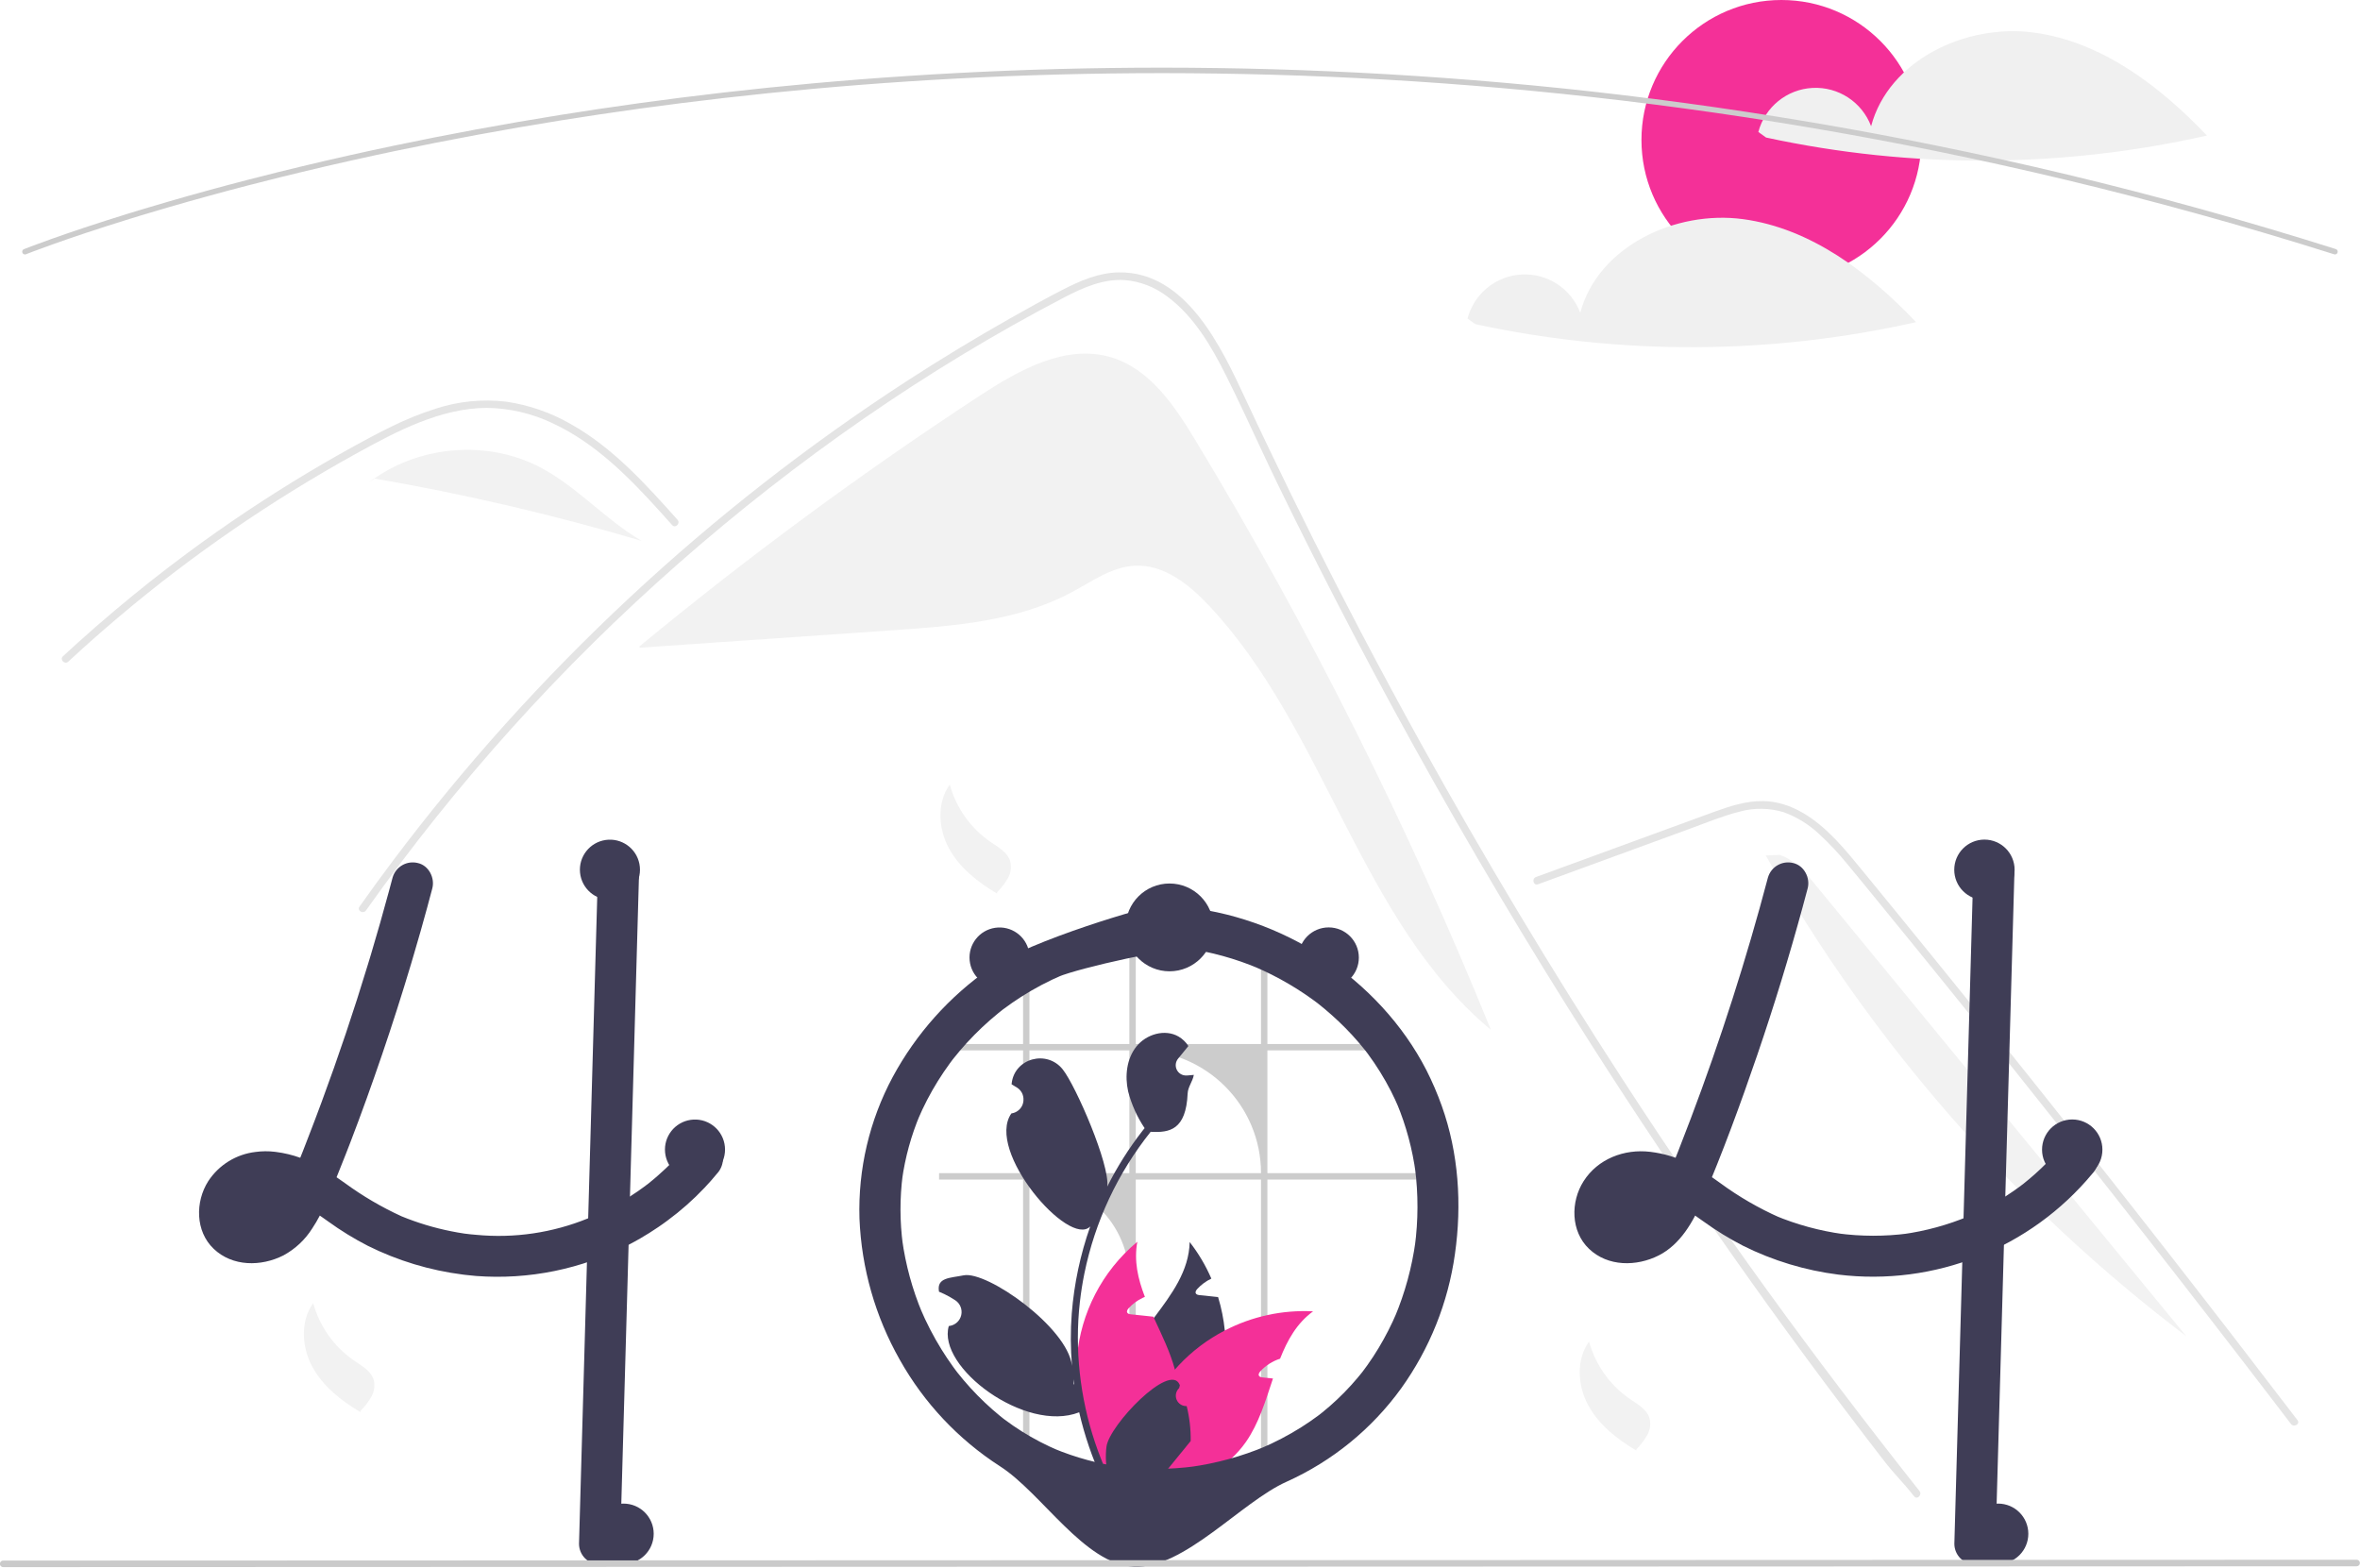
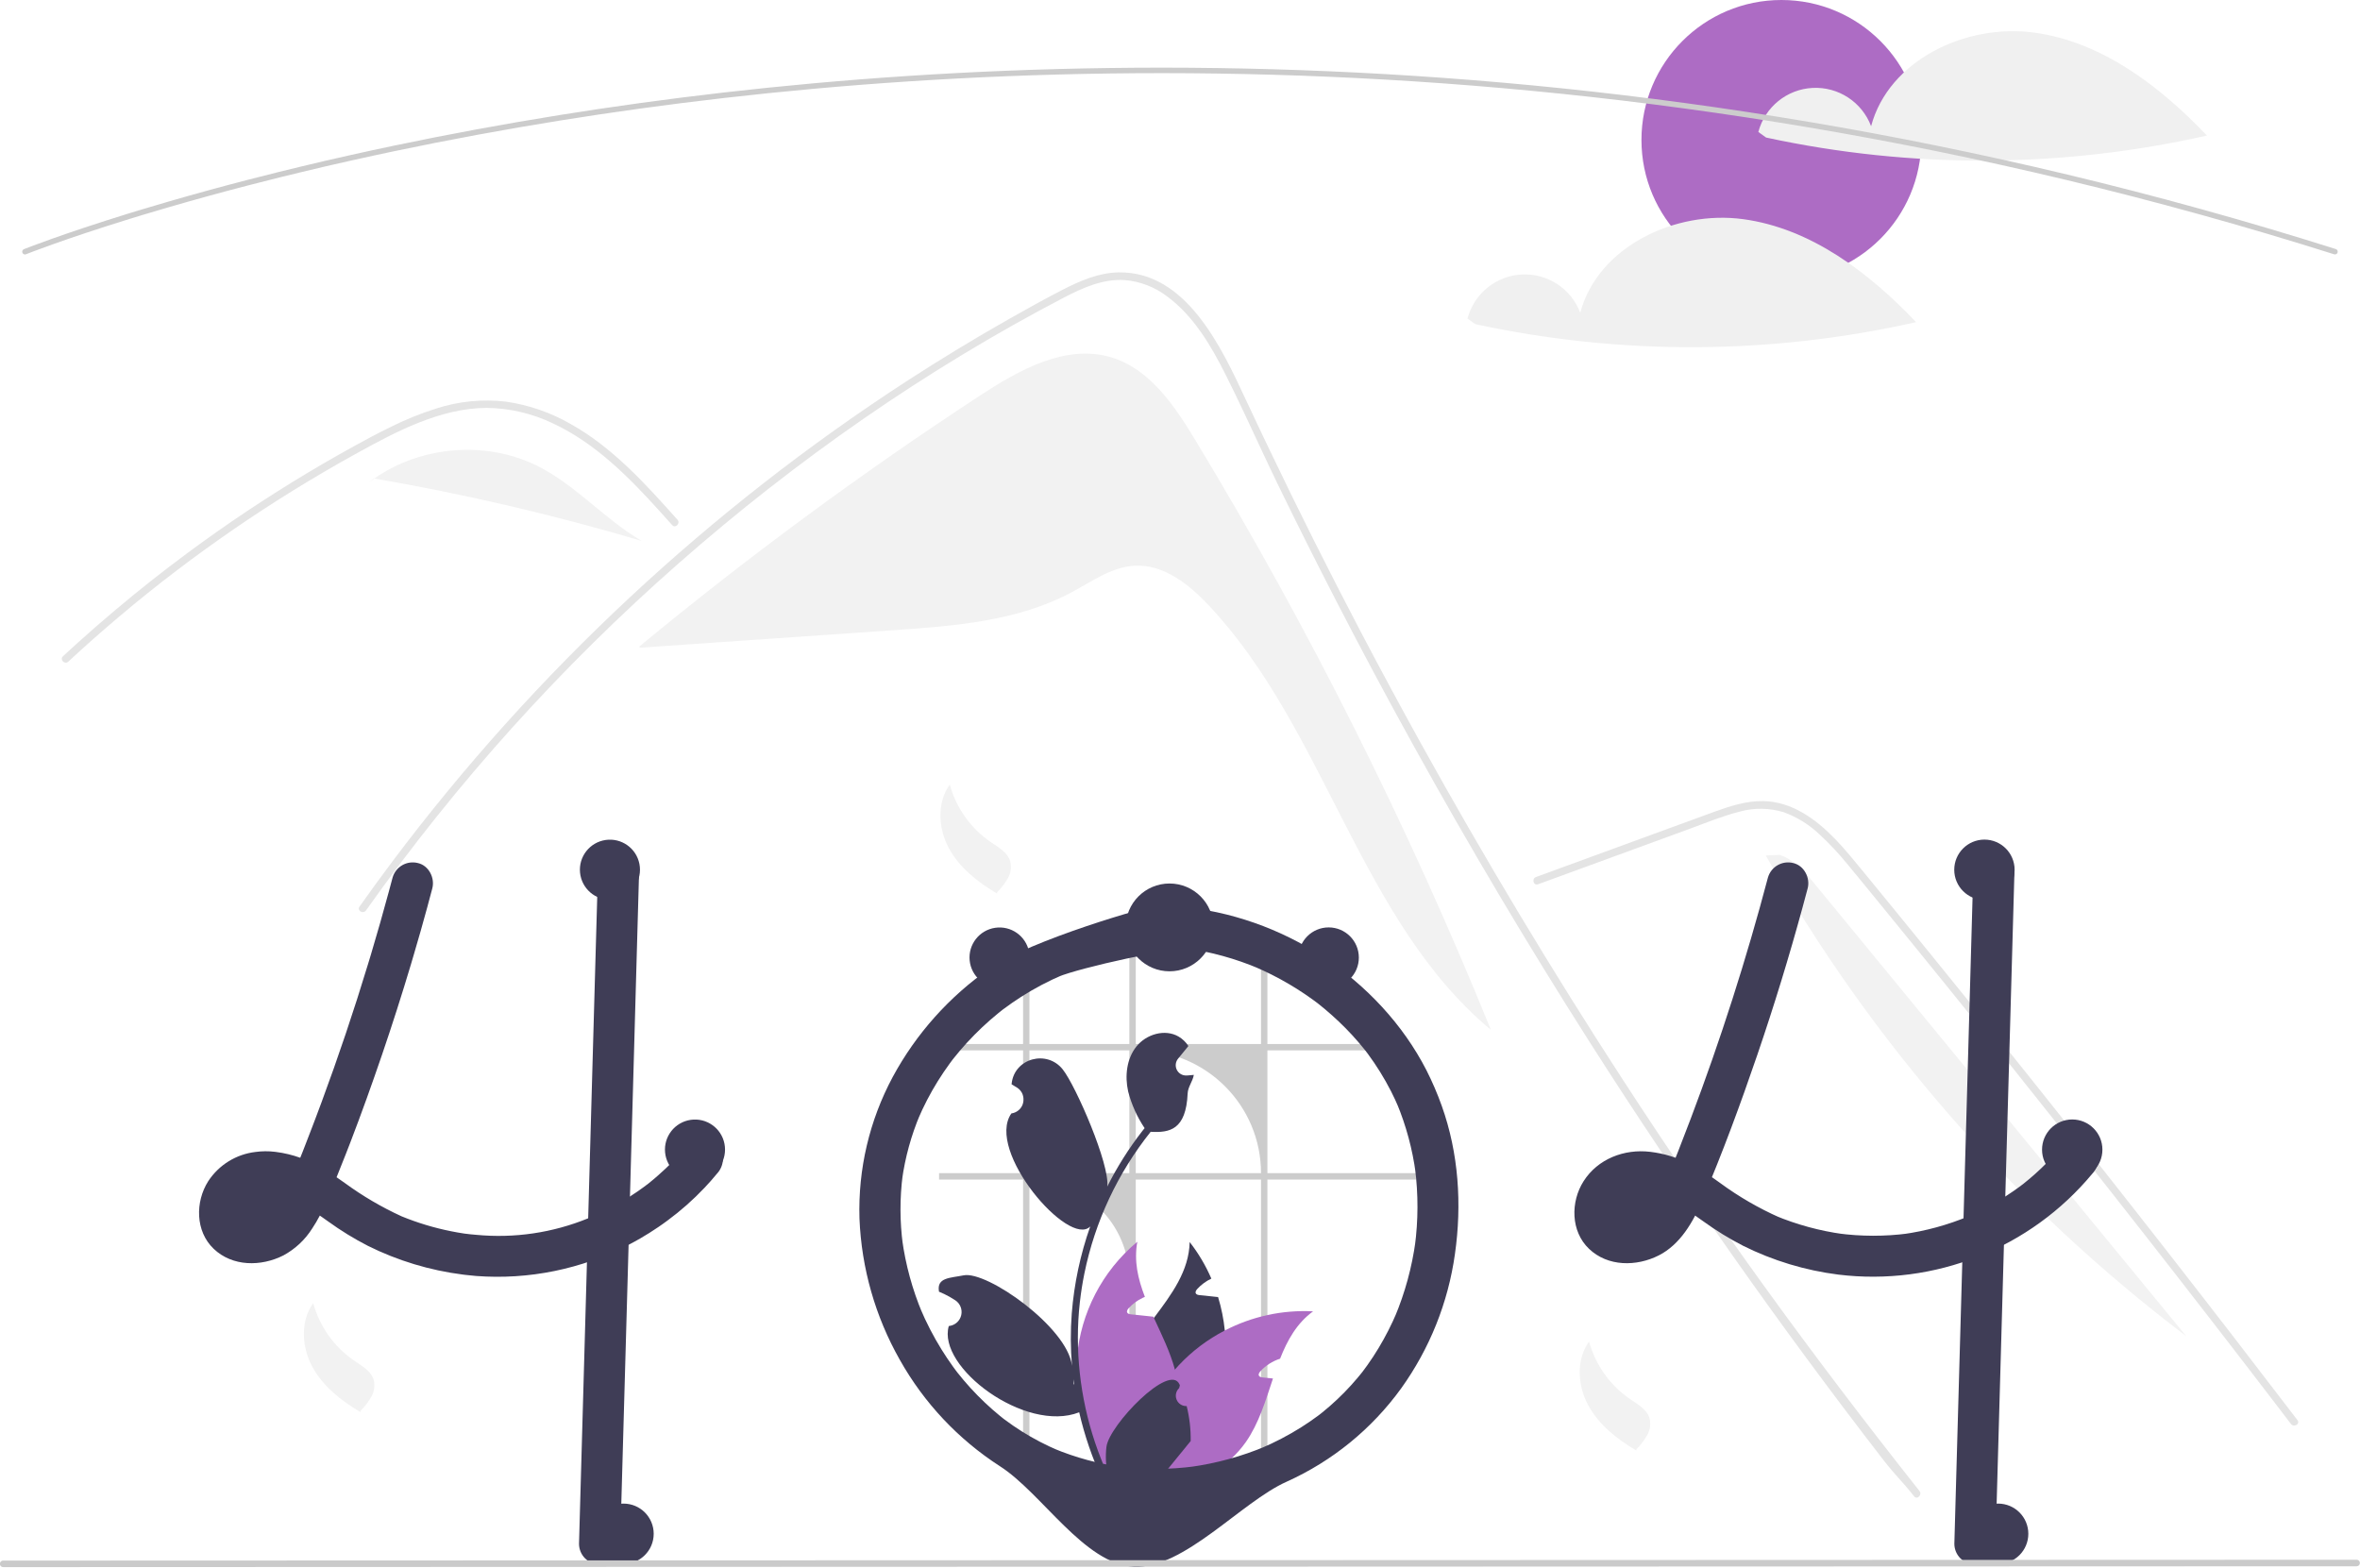
<svg xmlns="http://www.w3.org/2000/svg" width="860.131" height="571.148" viewBox="0 0 860.131 571.148" role="img" artist="Katerina Limpitsouni" source="https://undraw.co/">
  <path d="M605.67,324.953c-7.669-12.684-16.757-26.228-30.99-30.37-16.482-4.796-33.413,4.732-47.775,14.135a1392.157,1392.157,0,0,0-123.893,91.283l.043.492q46.226-3.188,92.451-6.376c22.265-1.535,45.296-3.283,64.972-13.816,7.467-3.997,14.745-9.336,23.206-9.708,10.512-.462,19.677,6.879,26.88,14.549,42.607,45.371,54.937,114.754,102.738,154.616A1516.995,1516.995,0,0,0,605.67,324.953Z" transform="translate(-169.9343 -164.426)" fill="#f2f2f2" />
  <path d="M867.571,709.781c-4.712-5.95-6.637-7.343-11.285-13.348q-56.764-73.416-106.708-151.792-33.924-53.23-64.483-108.504-14.549-26.278-28.3-52.969-10.67-20.695-20.865-41.638c-1.944-3.988-3.832-7.994-5.711-12.009-4.428-9.442-8.773-18.93-13.439-28.244-5.317-10.616-11.789-21.745-21.553-28.877a29.405,29.405,0,0,0-15.319-5.895c-7.948-.513-15.282,2.769-22.176,6.353-50.439,26.301-97.659,59.276-140.37,96.798A730.778,730.778,0,0,0,303.322,496.247c-1.008,1.439-3.392.064-2.374-1.384q6.009-8.498,12.257-16.813A734.817,734.817,0,0,1,500.805,303.064q18.248-11.826,37.183-22.542c6.362-3.603,12.752-7.16,19.251-10.497,6.371-3.273,13.137-6.215,20.416-6.325,24.77-.385,37.595,27.667,46.405,46.542q4.153,8.911,8.406,17.766,16.075,33.621,33.387,66.628,10.685,20.379,21.837,40.52,34.707,62.718,73.779,122.897c34.506,53.143,68.737,100.089,108.046,149.785C870.596,709.213,868.662,711.175,867.571,709.781Z" transform="translate(-169.9343 -164.426)" fill="#e4e4e4" />
  <path d="M414.916,355.804c-1.439-1.604-2.869-3.209-4.318-4.813-11.422-12.633-23.679-25.118-39.364-32.361a57.11,57.11,0,0,0-23.927-5.546c-8.562.028-16.932,2.273-24.843,5.418-3.74,1.494-7.398,3.19-11.001,4.996-4.116,2.072-8.159,4.281-12.183,6.509q-11.331,6.27-22.368,13.091-21.961,13.572-42.546,29.216-10.671,8.113-20.902,16.758-9.516,8.031-18.646,16.492c-1.302,1.201-3.245-.743-1.944-1.943,1.604-1.494,3.227-2.979,4.85-4.446q6.875-6.215,13.971-12.193,12.939-10.918,26.549-20.993,21.163-15.676,43.783-29.225,11.304-6.765,22.918-12.963c2.338-1.247,4.703-2.466,7.096-3.621a113.116,113.116,0,0,1,16.868-6.866,60.006,60.006,0,0,1,25.476-2.503,66.327,66.327,0,0,1,23.505,8.131c15.401,8.608,27.346,21.919,38.97,34.909C418.033,355.171,416.099,357.124,414.916,355.804Z" transform="translate(-169.9343 -164.426)" fill="#e4e4e4" />
  <path d="M730.477,486.711l36.905-13.498,18.323-6.702c5.968-2.183,11.921-4.667,18.09-6.23a28.539,28.539,0,0,1,16.374.209,37.738,37.738,0,0,1,12.771,7.917,103.64,103.64,0,0,1,10.475,11.186c3.989,4.794,7.92,9.639,11.868,14.467q24.441,29.891,48.563,60.041,24.121,30.15,47.92,60.556,23.857,30.48,47.385,61.216,2.882,3.765,5.76,7.534c1.06,1.388,3.449.02,2.375-1.388Q983.582,650.974,959.549,620.184q-24.092-30.864-48.516-61.466-24.424-30.601-49.179-60.937-6.167-7.558-12.354-15.099c-3.48-4.241-6.92-8.527-10.736-12.474-7.005-7.245-15.758-13.648-26.234-13.822-6.16-.102-12.121,1.852-17.844,3.923-6.17,2.232-12.325,4.506-18.486,6.759l-37.163,13.592-9.291,3.398c-1.649.603-.937,3.262.731,2.652Z" transform="translate(-169.9343 -164.426)" fill="#e4e4e4" />
  <path d="M366.377,334.526c-18.754-9.639-42.771-7.751-60.005,4.291a855.847,855.847,0,0,1,97.371,22.726C390.46,353.759,380.07,341.563,366.377,334.526Z" transform="translate(-169.9343 -164.426)" fill="#f2f2f2" />
  <path d="M306.188,338.784l-3.61,2.935c1.221-1.027,2.491-1.99,3.795-2.901C306.311,338.807,306.249,338.795,306.188,338.784Z" transform="translate(-169.9343 -164.426)" fill="#f2f2f2" />
  <path d="M831.549,486.846c-3.633-4.422-7.56-9.052-12.994-10.848l-5.073.2A575.436,575.436,0,0,0,966.749,651.418Q899.149,569.132,831.549,486.846Z" transform="translate(-169.9343 -164.426)" fill="#f2f2f2" />
  <path d="M516.084,450.367A37.481,37.481,0,0,0,531.015,471.325c2.82,1.92,6.157,3.762,7.122,7.035a8.379,8.379,0,0,1-.874,6.15,24.884,24.884,0,0,1-3.861,5.041l-.137.512c-6.998-4.147-13.656-9.393-17.522-16.551s-4.406-16.539.341-23.145" transform="translate(-169.9343 -164.426)" fill="#f2f2f2" />
  <path d="M749.084,653.367A37.481,37.481,0,0,0,764.015,674.325c2.82,1.92,6.157,3.762,7.122,7.035a8.379,8.379,0,0,1-.874,6.15,24.884,24.884,0,0,1-3.861,5.041l-.137.512c-6.998-4.147-13.656-9.393-17.522-16.551s-4.406-16.539.341-23.145" transform="translate(-169.9343 -164.426)" fill="#f2f2f2" />
  <path d="M284.084,639.367A37.481,37.481,0,0,0,299.015,660.325c2.82,1.92,6.157,3.762,7.122,7.035a8.379,8.379,0,0,1-.874,6.15,24.884,24.884,0,0,1-3.861,5.041l-.137.512c-6.998-4.147-13.656-9.393-17.522-16.551s-4.406-16.539.341-23.145" transform="translate(-169.9343 -164.426)" fill="#f2f2f2" />
-   <circle cx="649.249" cy="51" r="51" fill="#f43098" />
+   <circle cx="649.249" cy="51" r="51" fill="#AD6CC4" />
  <path d="M911.219,176.296c-24.717-3.341-52.935,10.019-59.341,34.124a21.597,21.597,0,0,0-41.094,2.109l2.83,2.027a372.275,372.275,0,0,0,160.659-.726C957.079,195.76,935.935,179.637,911.219,176.296Z" transform="translate(-169.9343 -164.426)" fill="#f0f0f0" />
  <path d="M805.219,244.296c-24.717-3.341-52.935,10.019-59.341,34.124a21.597,21.597,0,0,0-41.094,2.109l2.83,2.027a372.275,372.275,0,0,0,160.659-.726C851.079,263.76,829.935,247.637,805.219,244.296Z" transform="translate(-169.9343 -164.426)" fill="#f0f0f0" />
  <path d="M1020.946,257.154a.982.982,0,0,1-.302-.047C756.237,173.489,523.199,184.424,374.264,208.321c-20.269,3.251-40.591,7.006-60.404,11.161-5.058,1.06-10.306,2.195-15.597,3.378-6.319,1.407-12.554,2.856-18.532,4.306q-3.873.917-7.595,1.849c-3.758.928-7.572,1.895-11.66,2.957-4.568,1.178-9.209,2.413-13.797,3.672a.442.442,0,0,1-.051.015l0.0.001c-5.183,1.415-10.338,2.871-15.323,4.325-2.698.779-5.304,1.548-7.799,2.307-.279.077-.526.151-.776.228l-.536.163c-.311.095-.617.188-.924.275l-.02.006 0.0.001-.812.252c-.968.293-1.912.579-2.841.864-24.545,7.566-38.038,12.949-38.171,13.002a1,1,0,1,1-.744-1.856c.134-.053,13.693-5.463,38.328-13.058.932-.286,1.879-.572,2.85-.866l.754-.234c.026-.01.052-.018.078-.025.305-.087.61-.18.919-.273l.537-.163c.268-.081.531-.161.801-.235,2.479-.754,5.093-1.524,7.798-2.307,4.987-1.455,10.147-2.911,15.334-4.328.016-.006.033-.01.049-.015v-.001c4.604-1.263,9.263-2.503,13.845-3.685,4.094-1.063,7.915-2.032,11.68-2.962q3.738-.93,7.609-1.853c5.985-1.451,12.233-2.902,18.563-4.312,5.299-1.184,10.556-2.322,15.622-3.383,19.843-4.162,40.198-7.923,60.497-11.179C523.096,182.415,756.467,171.463,1021.246,255.201a1.0 1,0,0,1-.301,1.953Z" transform="translate(-169.9343 -164.426)" fill="#ccc" />
  <path d="M432.923,584.266a6.729,6.729,0,0,0-1.7-2.67,6.43,6.43,0,0,0-.92-.71c-2.61-1.74-6.51-2.13-8.99,0a5.81,5.81,0,0,0-.69.71q-1.11,1.365-2.28,2.67c-1.28,1.46-2.59,2.87-3.96,4.24-.39.38-.78.77-1.18,1.15-.23.23-.46.45-.69.67-.88.84-1.78,1.65-2.69,2.45-.48.43-.96.85-1.45,1.26-.73.61-1.46,1.22-2.2,1.81-.07.05-.14.1-.21.16-.02.01-.03.03-.05.04-.01,0-.02,0-.03.02a.179.179,0,0,0-.07.05c-.22.15-.37.25-.48.34.04-.02.08-.05.12-.07-.18.14-.37.28-.55.42-1.75,1.29-3.54,2.53-5.37,3.69a99.21,99.21,0,0,1-14.22,7.55c-.33.13-.67.27-1.01.4a85.97,85.97,0,0,1-40.85,6.02q-2.13-.165-4.26-.45c-1.64-.24-3.27-.53-4.89-.86a97.932,97.932,0,0,1-18.02-5.44,118.652,118.652,0,0,1-20.66-12.12c-1-.71-2.01-1.42-3.02-2.11,1.15-2.82,2.28-5.64,3.38-8.48.55-1.37,1.08-2.74,1.6-4.12,4.09-10.63,7.93-21.36,11.61-32.13q5.58-16.365,10.53-32.92.51-1.68.99-3.36,2.595-8.745,4.98-17.53c.15-.57.31-1.13.45-1.7q.69-2.52,1.35-5.04c1-3.79-1.26-8.32-5.24-9.23a7.634,7.634,0,0,0-9.22,5.24c-.43,1.62-.86,3.23-1.3,4.85q-3.165,11.745-6.66,23.41-.51,1.68-1.02,3.36-7.71,25.41-16.93,50.31-1.11,3.015-2.25,6.01c-.37.98-.74,1.96-1.12,2.94-.73,1.93-1.48,3.86-2.23,5.79-.43,1.13-.87,2.26-1.31,3.38-.29.71-.57,1.42-.85,2.12a41.809,41.809,0,0,0-8.81-2.12l-.48-.06a27.397,27.397,0,0,0-7.01.06,23.914,23.914,0,0,0-17.24,10.66c-4.77,7.51-4.71,18.25,1.98,24.63,6.89,6.57,17.32,6.52,25.43,2.41a28.351,28.351,0,0,0,10.52-9.86,50.569,50.569,0,0,0,2.74-4.65c.21.14.42.28.63.43.8.56,1.6,1.13,2.39,1.69a111.738,111.738,0,0,0,14.51,8.91,108.359,108.359,0,0,0,34.62,10.47c.27.03.53.07.8.1,1.33.17,2.67.3,4.01.41a103.782,103.782,0,0,0,55.58-11.36q2.175-1.125,4.31-2.36,3.315-1.92,6.48-4.08c1.15-.78,2.27-1.57,3.38-2.4a101.042,101.042,0,0,0,13.51-11.95q2.355-2.475,4.51-5.11a8.061,8.061,0,0,0,2.2-5.3A7.564,7.564,0,0,0,432.923,584.266Zm-165.59,23.82c.21-.15.42-.31.62-.47C267.893,607.766,267.603,607.936,267.333,608.086Zm3.21-3.23c-.23.26-.44.52-.67.78a23.366,23.366,0,0,1-2.25,2.2c-.11.1-.23.2-.35.29a.01.01,0,0,0-.01.01,3.804,3.804,0,0,0-.42.22q-.645.39-1.32.72a17.005,17.005,0,0,1-2.71.75,16.799,16.799,0,0,1-2.13.02h-.02a14.823,14.823,0,0,1-1.45-.4c-.24-.12-.47-.26-.7-.4-.09-.08-.17-.16-.22-.21a2.44,2.44,0,0,1-.27-.29.01.01,0,0,0-.01-.01c-.11-.2-.23-.4-.34-.6a.031.031,0,0,1-.01-.02c-.08-.25-.15-.51-.21-.77a12.511,12.511,0,0,1,.01-1.37,13.467,13.467,0,0,1,.54-1.88,11.068,11.068,0,0,1,.69-1.26c.02-.04.12-.2.23-.38.01-.01.01-.01.01-.02.15-.17.3-.35.46-.51.27-.3.56-.56.85-.83a18.022,18.022,0,0,1,1.75-1.01,19.481,19.481,0,0,1,2.93-.79,24.989,24.989,0,0,1,4.41.04,30.301,30.301,0,0,1,4.1,1.01,36.945,36.945,0,0,1-2.77,4.54C270.623,604.746,270.583,604.806,270.543,604.856Zm-11.12-3.29a2.18,2.18,0,0,1-.31.39A1.409,1.409,0,0,1,259.423,601.566Z" transform="translate(-169.9343 -164.426)" fill="#3f3d56" />
  <path d="M402.863,482.136q-.135,4.71-.27,9.42-.285,10.455-.59,20.92-.315,11.775-.66,23.54-.165,6.075-.34,12.15-.465,16.365-.92,32.72c-.03,1.13-.07,2.25-.1,3.38q-.225,8.115-.45,16.23-.255,8.805-.5,17.61-.18,6.6-.37,13.21-1.35,47.895-2.7,95.79a7.648,7.648,0,0,1-7.5,7.5,7.561,7.561,0,0,1-7.5-7.5q.75-26.94,1.52-53.88.675-24.36,1.37-48.72.225-8.025.45-16.06.345-12.09.68-24.18c.03-1.13.07-2.25.1-3.38.02-.99.05-1.97.08-2.96q.66-23.475,1.32-46.96.27-9.24.52-18.49.3-10.545.6-21.08c.09-3.09.17-6.17.26-9.26a7.648,7.648,0,0,1,7.5-7.5A7.561,7.561,0,0,1,402.863,482.136Z" transform="translate(-169.9343 -164.426)" fill="#3f3d56" />
  <path d="M814.291,484.217a893.238,893.238,0,0,1-28.161,87.941c-3.007,7.946-6.083,15.877-9.371,23.712l.756-1.792a54.583,54.583,0,0,1-5.59,10.612q-.229.321-.467.636,1.166-1.49.443-.589c-.254.301-.505.602-.768.895a23.664,23.664,0,0,1-2.249,2.203q-.301.258-.612.504l.938-.729c-.109.257-.873.597-1.111.743a18.254,18.254,0,0,1-2.405,1.219l1.792-.756a19.086,19.086,0,0,1-4.231,1.161l1.994-.268a17.021,17.021,0,0,1-4.298.046l1.994.268a14.002,14.002,0,0,1-3.405-.917l1.792.756a12.012,12.012,0,0,1-1.679-.896c-.271-.177-1.105-.809-.015.025,1.133.866.146.074-.088-.156-.194-.192-.37-.4-.56-.595-.882-.905.996,1.557.397.499a18.182,18.182,0,0,1-.878-1.637l.756,1.792a11.925,11.925,0,0,1-.728-2.651l.268,1.994a13.651,13.651,0,0,1-.003-3.405l-.268,1.994a15.964,15.964,0,0,1,.995-3.68l-.756,1.792a16.729,16.729,0,0,1,1.178-2.298,6.729,6.729,0,0,1,.729-1.071c.049.016-1.269,1.513-.569.757.183-.198.354-.406.539-.602.296-.314.614-.601.926-.898,1.045-.994-1.462.966-.257.179a19.049,19.049,0,0,1,2.749-1.499l-1.792.756a20.311,20.311,0,0,1,4.995-1.34l-1.994.268a25.628,25.628,0,0,1,6.461.076l-1.994-.268a33.211,33.211,0,0,1,7.892,2.22l-1.792-.756c5.39,2.314,10.163,5.749,14.928,9.118a111.95,111.95,0,0,0,14.506,8.906,108.388,108.388,0,0,0,34.622,10.474,103.933,103.933,0,0,0,92.586-36.752,8.078,8.078,0,0,0,2.197-5.303,7.632,7.632,0,0,0-2.197-5.303c-2.752-2.526-7.949-3.239-10.607,0a95.636,95.636,0,0,1-8.107,8.727q-2.017,1.914-4.142,3.71-1.214,1.026-2.461,2.011c-.393.311-1.619,1.138.263-.197-.431.306-.845.64-1.271.955a99.269,99.269,0,0,1-20.332,11.565l1.792-.756a96.836,96.836,0,0,1-24.171,6.622l1.994-.268a97.643,97.643,0,0,1-25.754-.038l1.994.268a99.8,99.8,0,0,1-24.857-6.77l1.792.756a116.025,116.025,0,0,1-21.736-12.591,86.877,86.877,0,0,0-11.113-6.994,42.824,42.824,0,0,0-14.438-4.389c-9.439-1.111-19.057,2.566-24.246,10.72-4.776,7.505-4.714,18.244,1.974,24.625,6.888,6.572,17.318,6.517,25.436,2.406,7.817-3.959,12.513-12.185,15.815-19.942,7.431-17.455,14.01-35.314,20.14-53.263q9.097-26.637,16.499-53.813.917-3.366,1.807-6.739c1.001-3.789-1.261-8.32-5.238-9.226a7.633,7.633,0,0,0-9.226,5.238Z" transform="translate(-169.9343 -164.426)" fill="#3f3d56" />
  <path d="M889.124,482.136l-2.7,95.793-2.685,95.294-1.518,53.884a7.565,7.565,0,0,0,7.5,7.5,7.649,7.649,0,0,0,7.5-7.5l2.7-95.793,2.685-95.294,1.518-53.884a7.565,7.565,0,0,0-7.5-7.5,7.649,7.649,0,0,0-7.5,7.5Z" transform="translate(-169.9343 -164.426)" fill="#3f3d56" />
  <path d="M629.526,700.361h2.329V594.319h54.329v-2.323H631.855V547.252H673.81q-.923-1.173-1.899-2.317H631.855V515.382c-.77-.328-1.547-.645-2.329-.944V544.935h-45.652V507.07c-.782.036-1.553.09-2.329.155v37.71h-36.42V516.684c-.782.346-1.553.711-2.317,1.093V544.935h-30.616v2.317h30.616v44.744h-30.616v2.323h30.616V700.361h2.317V594.319a36.413,36.413,0,0,1,36.42,36.42v69.622h2.329V594.319h45.652Zm-84.401-108.365V547.252h36.42v44.744Zm38.749,0V547.252h.914a44.741,44.741,0,0,1,44.738,44.744Z" transform="translate(-169.9343 -164.426)" opacity="0.2" />
  <path d="M615.303,668.566a63.059,63.059,0,0,1-20.05,33.7c-.74.64-1.48,1.26-2.25,1.87q-2.805.255-5.57.52c-1.53.14-3.04.29-4.54.43l-.27.03-.19-1.64-.76-6.64a37.623,37.623,0,0,1-3.3-32.44c2.64-7.12,7.42-13.41,12.12-19.65,6.49-8.62,12.8-17.14,13.03-27.65a60.544,60.544,0,0,1,7.9,13.33,16.432,16.432,0,0,0-5.12,3.77c-.41.45-.82,1.08-.54,1.62.24.46.84.57,1.36.63,1.25.13,2.51.26,3.76.39,1,.11,2,.21,3,.32a63.99,63.99,0,0,1,2.45,12.18A61.189,61.189,0,0,1,615.303,668.566Z" transform="translate(-169.9343 -164.426)" fill="#3f3d56" />
-   <path d="M648.503,642.356c-5.9,4.29-9.35,10.46-12.03,17.26a16.628,16.628,0,0,0-7.17,4.58c-.41.45-.82,1.08-.54,1.62.24.46.84.57,1.36.63,1.25.13,2.51.26,3.76.39-2.68,8.04-5.14,16.36-9.88,23.15a36.989,36.989,0,0,1-12.03,10.91,38.492,38.492,0,0,1-4.02,1.99q-7.62.585-14.95,1.25-2.805.255-5.57.52c-1.53.14-3.04.29-4.54.43q-.015-.825,0-1.65a63.304,63.304,0,0,1,15.25-39.86c.45-.52.91-1.03,1.38-1.54a61.792,61.792,0,0,1,16.81-12.7A62.654,62.654,0,0,1,648.503,642.356Z" transform="translate(-169.9343 -164.426)" fill="#f43098" />
-   <path d="M589.163,699.526l-1.15,3.4-.58,1.73c-1.53.14-3.04.29-4.54.43l-.27.03c-1.66.17-3.31.34-4.96.51-.43-.5-.86-1.01-1.28-1.53a62.03,62.03,0,0,1,8.07-87.11c-1.32,6.91.22,13.53,2.75,20.1-.27.11-.53.22-.78.34a16.432,16.432,0,0,0-5.12,3.77c-.41.45-.82,1.08-.54,1.62.24.46.84.57,1.36.63,1.25.13,2.51.26,3.76.39,1,.11,2,.21,3,.32q.705.075,1.41.15c.07.15.13.29.2.44,2.85,6.18,5.92,12.39,7.65,18.83a43.666,43.666,0,0,1,1.02,4.91A37.604,37.604,0,0,1,589.163,699.526Z" transform="translate(-169.9343 -164.426)" fill="#f43098" />
+   <path d="M648.503,642.356c-5.9,4.29-9.35,10.46-12.03,17.26a16.628,16.628,0,0,0-7.17,4.58c-.41.45-.82,1.08-.54,1.62.24.46.84.57,1.36.63,1.25.13,2.51.26,3.76.39-2.68,8.04-5.14,16.36-9.88,23.15a36.989,36.989,0,0,1-12.03,10.91,38.492,38.492,0,0,1-4.02,1.99q-7.62.585-14.95,1.25-2.805.255-5.57.52c-1.53.14-3.04.29-4.54.43q-.015-.825,0-1.65a63.304,63.304,0,0,1,15.25-39.86c.45-.52.91-1.03,1.38-1.54a61.792,61.792,0,0,1,16.81-12.7A62.654,62.654,0,0,1,648.503,642.356Z" transform="translate(-169.9343 -164.426)" fill="#AD6CC4" />
+   <path d="M589.163,699.526l-1.15,3.4-.58,1.73c-1.53.14-3.04.29-4.54.43l-.27.03c-1.66.17-3.31.34-4.96.51-.43-.5-.86-1.01-1.28-1.53a62.03,62.03,0,0,1,8.07-87.11c-1.32,6.91.22,13.53,2.75,20.1-.27.11-.53.22-.78.34a16.432,16.432,0,0,0-5.12,3.77c-.41.45-.82,1.08-.54,1.62.24.46.84.57,1.36.63,1.25.13,2.51.26,3.76.39,1,.11,2,.21,3,.32q.705.075,1.41.15c.07.15.13.29.2.44,2.85,6.18,5.92,12.39,7.65,18.83a43.666,43.666,0,0,1,1.02,4.91A37.604,37.604,0,0,1,589.163,699.526Z" transform="translate(-169.9343 -164.426)" fill="#AD6CC4" />
  <path d="M689.821,554.487c-8.609-16.792-21.946-30.921-37.632-41.304a114.237,114.237,0,0,0-52.563-18.38q-3.69-.335-7.399-.393c-2.921-.044-46.866,12.632-61.587,22.982a114.295,114.295,0,0,0-35.333,39.527,102.5,102.5,0,0,0-12.126,51.633,113.564,113.564,0,0,0,14.703,51.476,110.475,110.475,0,0,0,36.444,38.746C549.667,708.561,565.074,734.51,583.183,735.426c18.246.923,39.054-23.555,55.695-30.987a104.425,104.425,0,0,0,41.726-34.005,110.25,110.25,0,0,0,19.599-48.948c2.574-18.083,1.374-36.733-4.801-54.016a111.86,111.86,0,0,0-5.58-12.983c-1.78-3.505-6.996-4.796-10.261-2.691a7.68,7.68,0,0,0-2.691,10.261q1.568,3.088,2.915,6.278l-.756-1.792a101.151,101.151,0,0,1,6.876,25.538l-.268-1.994a109.229,109.229,0,0,1-.066,28.683l.268-1.994a109.734,109.734,0,0,1-7.555,27.674l.756-1.792a104.212,104.212,0,0,1-6.672,13.098q-1.923,3.186-4.081,6.222c-.632.888-1.283,1.761-1.939,2.631-.856,1.136,1.167-1.483.282-.369-.151.19-.3.38-.452.569q-.681.852-1.382,1.688a93.613,93.613,0,0,1-10.176,10.384q-1.366,1.192-2.778,2.331c-.469.378-.932.773-1.421,1.125.019-.013,1.58-1.199.656-.511-.29.216-.579.436-.87.652q-2.91,2.156-5.974,4.092a103.485,103.485,0,0,1-14.756,7.713l1.792-.756a109.215,109.215,0,0,1-27.597,7.552l1.994-.268a108.154,108.154,0,0,1-28.589.051l1.994.268a99.835,99.835,0,0,1-25.095-6.784l1.792.756a93.643,93.643,0,0,1-13.416-6.991q-3.174-2-6.184-4.247c-.286-.214-.57-.43-.855-.645-.915-.691.658.51.67.518a19.169,19.169,0,0,1-1.535-1.225q-1.454-1.184-2.861-2.422a101.989,101.989,0,0,1-10.493-10.709q-1.213-1.434-2.374-2.911c-.335-.426-.947-1.29.404.529-.178-.239-.362-.474-.542-.712q-.647-.858-1.276-1.728-2.203-3.048-4.188-6.246a109.29,109.29,0,0,1-7.805-15.108l.756,1.792a106.588,106.588,0,0,1-7.34-26.837l.268,1.994a97.866,97.866,0,0,1-.048-25.636l-.268,1.994A94.673,94.673,0,0,1,505.276,570.55l-.756,1.792a101.557,101.557,0,0,1,7.195-13.856q2.066-3.323,4.378-6.485.525-.718,1.062-1.428c.324-.428,1.215-1.493-.305.388.149-.184.293-.374.439-.56q1.269-1.608,2.6-3.165A107.402,107.402,0,0,1,530.772,536.215q1.474-1.292,2.995-2.529.691-.562,1.391-1.113c.187-.147.376-.291.562-.439-1.997,1.59-.555.433-.102.093q3.134-2.348,6.435-4.461a103.644,103.644,0,0,1,15.387-8.108l-1.792.756c7.76-3.258,42.141-10.949,48.394-10.11l-1.994-.268A106.225,106.225,0,0,1,628.768,517.419l-1.792-.756a110.313,110.313,0,0,1,12.6,6.329q3.043,1.784,5.967,3.763,1.384.937,2.738,1.915.677.489,1.346.989c.248.185.494.373.741.558,1.039.779-1.431-1.128-.342-.267a110.843,110.843,0,0,1,10.368,9.253q2.401,2.445,4.637,5.045,1.147,1.334,2.246,2.708c.364.455,1.605,2.101.084.085.372.493.747.982,1.114,1.479a97.977,97.977,0,0,1,8.392,13.538c1.793,3.498,6.987,4.802,10.261,2.691A7.677,7.677,0,0,0,689.821,554.487Z" transform="translate(-169.9343 -164.426)" fill="#3f3d56" />
  <path d="M602.431,676.882a3.78,3.78,0,0,1-2.739-6.551c.095-.379.164-.651.259-1.03q-.051-.124-.103-.247c-3.48-8.298-25.685,14.833-26.645,22.632a30.029,30.029,0,0,0,.527,10.328A120.392,120.392,0,0,1,562.778,652.01a116.202,116.202,0,0,1,.721-12.963q.597-5.293,1.657-10.511a121.787,121.787,0,0,1,24.151-51.616c6.874.384,12.898-.663,13.48-13.985.103-2.37,1.861-4.422,2.248-6.756-.656.086-1.323.14-1.979.183-.204.011-.42.021-.624.032l-.077.003a3.745,3.745,0,0,1-3.076-6.101q.425-.523.851-1.046c.43-.538.871-1.065,1.302-1.603a1.865,1.865,0,0,0,.14-.161c.495-.613.99-1.216,1.485-1.829a10.829,10.829,0,0,0-3.55-3.432c-4.959-2.905-11.801-.893-15.384,3.593-3.593,4.486-4.271,10.779-3.023,16.384a43.398,43.398,0,0,0,6.003,13.383c-.269.344-.549.678-.818,1.022a122.574,122.574,0,0,0-12.794,20.268c1.016-7.939-11.412-36.608-16.218-42.681-5.773-7.294-17.611-4.111-18.628,5.136q-.015.134-.029.268,1.071.604,2.096,1.282a5.127,5.127,0,0,1-2.067,9.33l-.105.016c-9.556,13.644,21.077,49.155,28.745,41.181a125.11,125.11,0,0,0-6.734,31.693,118.664,118.664,0,0,0,.086,19.16l-.032-.226C558.902,648.154,529.674,627.514,521.139,629.233c-4.917.99-9.76.765-9.013,5.725q.018.119.036.237a34.442,34.442,0,0,1,3.862,1.861q1.071.604,2.096,1.282a5.127,5.127,0,0,1-2.067,9.33l-.105.016c-.075.011-.14.022-.215.032-4.35,14.966,27.907,39.12,47.518,31.435h.011a125.075,125.075,0,0,0,8.402,24.528H601.679c.108-.334.204-.678.301-1.011a34.102,34.102,0,0,1-8.305-.495c2.227-2.733,4.454-5.487,6.681-8.219a1.861,1.861,0,0,0,.14-.161c1.13-1.398,2.27-2.786,3.399-4.185l.001-.002a49.952,49.952,0,0,0-1.464-12.725Zm-34.371-67.613.016-.021-.016.043Zm-6.648,59.932-.258-.581c.011-.42.011-.839,0-1.269,0-.118-.021-.237-.021-.355.097.742.183,1.485.29,2.227Z" transform="translate(-169.9343 -164.426)" fill="#3f3d56" />
  <circle cx="95.249" cy="439" r="11" fill="#3f3d56" />
  <circle cx="227.249" cy="559" r="11" fill="#3f3d56" />
  <circle cx="728.249" cy="559" r="11" fill="#3f3d56" />
  <circle cx="755.249" cy="419" r="11" fill="#3f3d56" />
  <circle cx="723.249" cy="317" r="11" fill="#3f3d56" />
  <path d="M434.183,583.426a10.949,10.949,0,1,1-.21-2.16A10.992,10.992,0,0,1,434.183,583.426Z" transform="translate(-169.9343 -164.426)" fill="#3f3d56" />
  <circle cx="484.249" cy="349" r="11" fill="#3f3d56" />
  <path d="M545.183,513.426a10.949,10.949,0,1,1-.21-2.16A10.992,10.992,0,0,1,545.183,513.426Z" transform="translate(-169.9343 -164.426)" fill="#3f3d56" />
  <path d="M403.183,481.426a10.949,10.949,0,1,1-.21-2.16A10.992,10.992,0,0,1,403.183,481.426Z" transform="translate(-169.9343 -164.426)" fill="#3f3d56" />
  <circle cx="599.249" cy="443" r="11" fill="#3f3d56" />
  <circle cx="426.249" cy="338" r="16" fill="#3f3d56" />
  <path d="M1028.875,735.267l-857.75.307a1.191,1.191,0,1,1,0-2.381l857.75-.307a1.191,1.191,0,0,1,0,2.381Z" transform="translate(-169.9343 -164.426)" fill="#cacaca" />
</svg>
